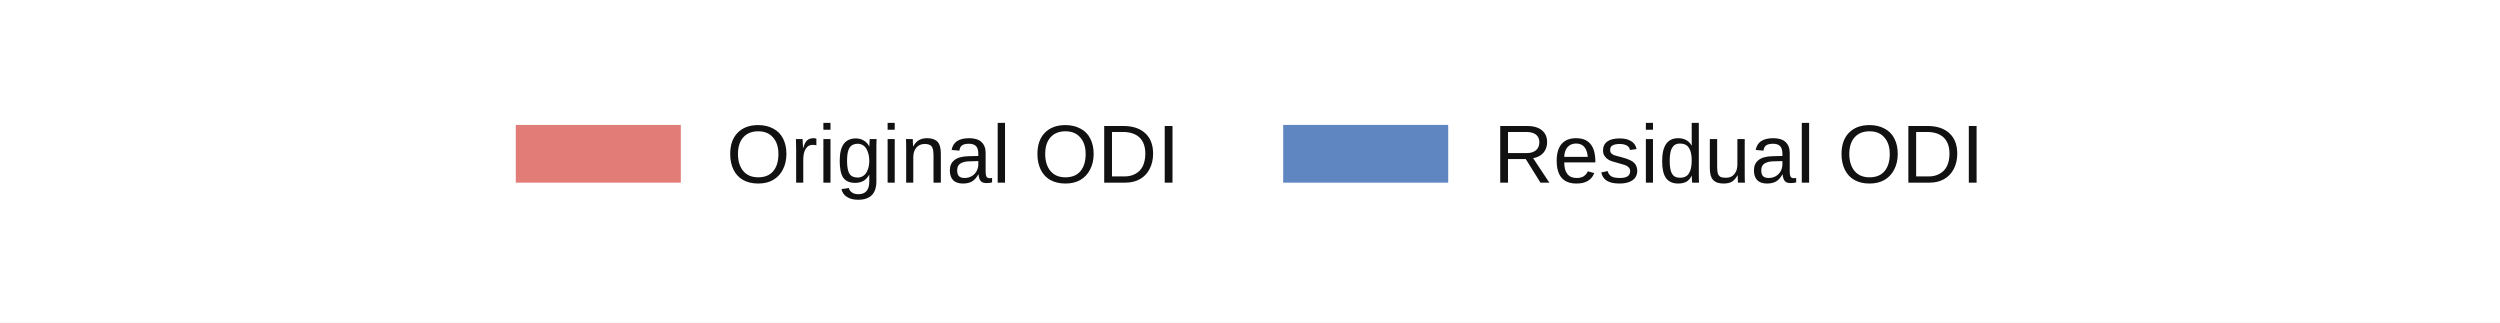
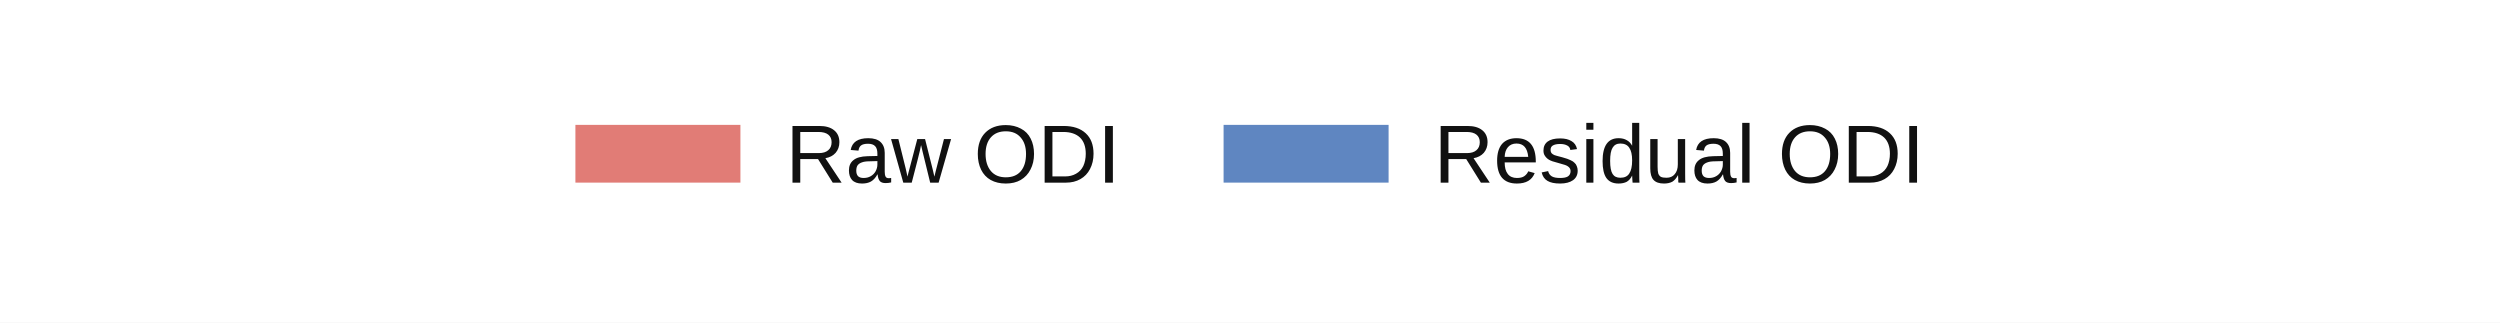
<svg xmlns="http://www.w3.org/2000/svg" width="175.748pt" height="22.677pt" viewBox="0 0 175.748 22.677" version="1.1">
  <defs>
    <style type="text/css">*{stroke-linejoin: round; stroke-linecap: butt}</style>
  </defs>
  <g id="figure_1">
    <g id="patch_1">
      <path d="M 0 22.677 L 175.748 22.677 L 175.748 0 L 0 0 z " style="fill: #ffffff" />
    </g>
    <g id="legend_1">
      <g id="patch_2">
-         <path d="M 36.26 12.841 L 47.86 12.841 L 47.86 8.781 L 36.26 8.781 z " style="fill: #e17c76" />
+         <path d="M 40.451 12.838 L 52.051 12.838 L 52.051 8.778 L 40.451 8.778 z " style="fill: #e17c76" />
      </g>
      <g id="text_1">
-         <text style="fill: #111111; font: 5.8px 'Arial'; text-anchor: start" x="51.05" y="12.841" transform="rotate(-0 51.05036 12.84114)">Original ODI</text>
+         <text style="fill: #111111; font: 5.8px 'Arial'; text-anchor: start" x="55.241" y="12.838" transform="rotate(-0 55.24131 12.83797)">Raw ODI</text>
      </g>
      <g id="patch_3">
-         <path d="M 90.208 12.841 L 101.808 12.841 L 101.808 8.781 L 90.208 8.781 z " style="fill: #5f86c1" />
+         <path d="M 86.017 12.838 L 97.617 12.838 L 97.617 8.778 L 86.017 8.778 z " style="fill: #5f86c1" />
      </g>
      <g id="text_2">
-         <text style="fill: #111111; font: 5.8px 'Arial'; text-anchor: start" x="104.998" y="12.841" transform="rotate(-0 104.9976 12.84114)">Residual ODI</text>
+         <text style="fill: #111111; font: 5.8px 'Arial'; text-anchor: start" x="100.807" y="12.838" transform="rotate(-0 100.8067 12.83797)">Residual ODI</text>
      </g>
    </g>
  </g>
</svg>
